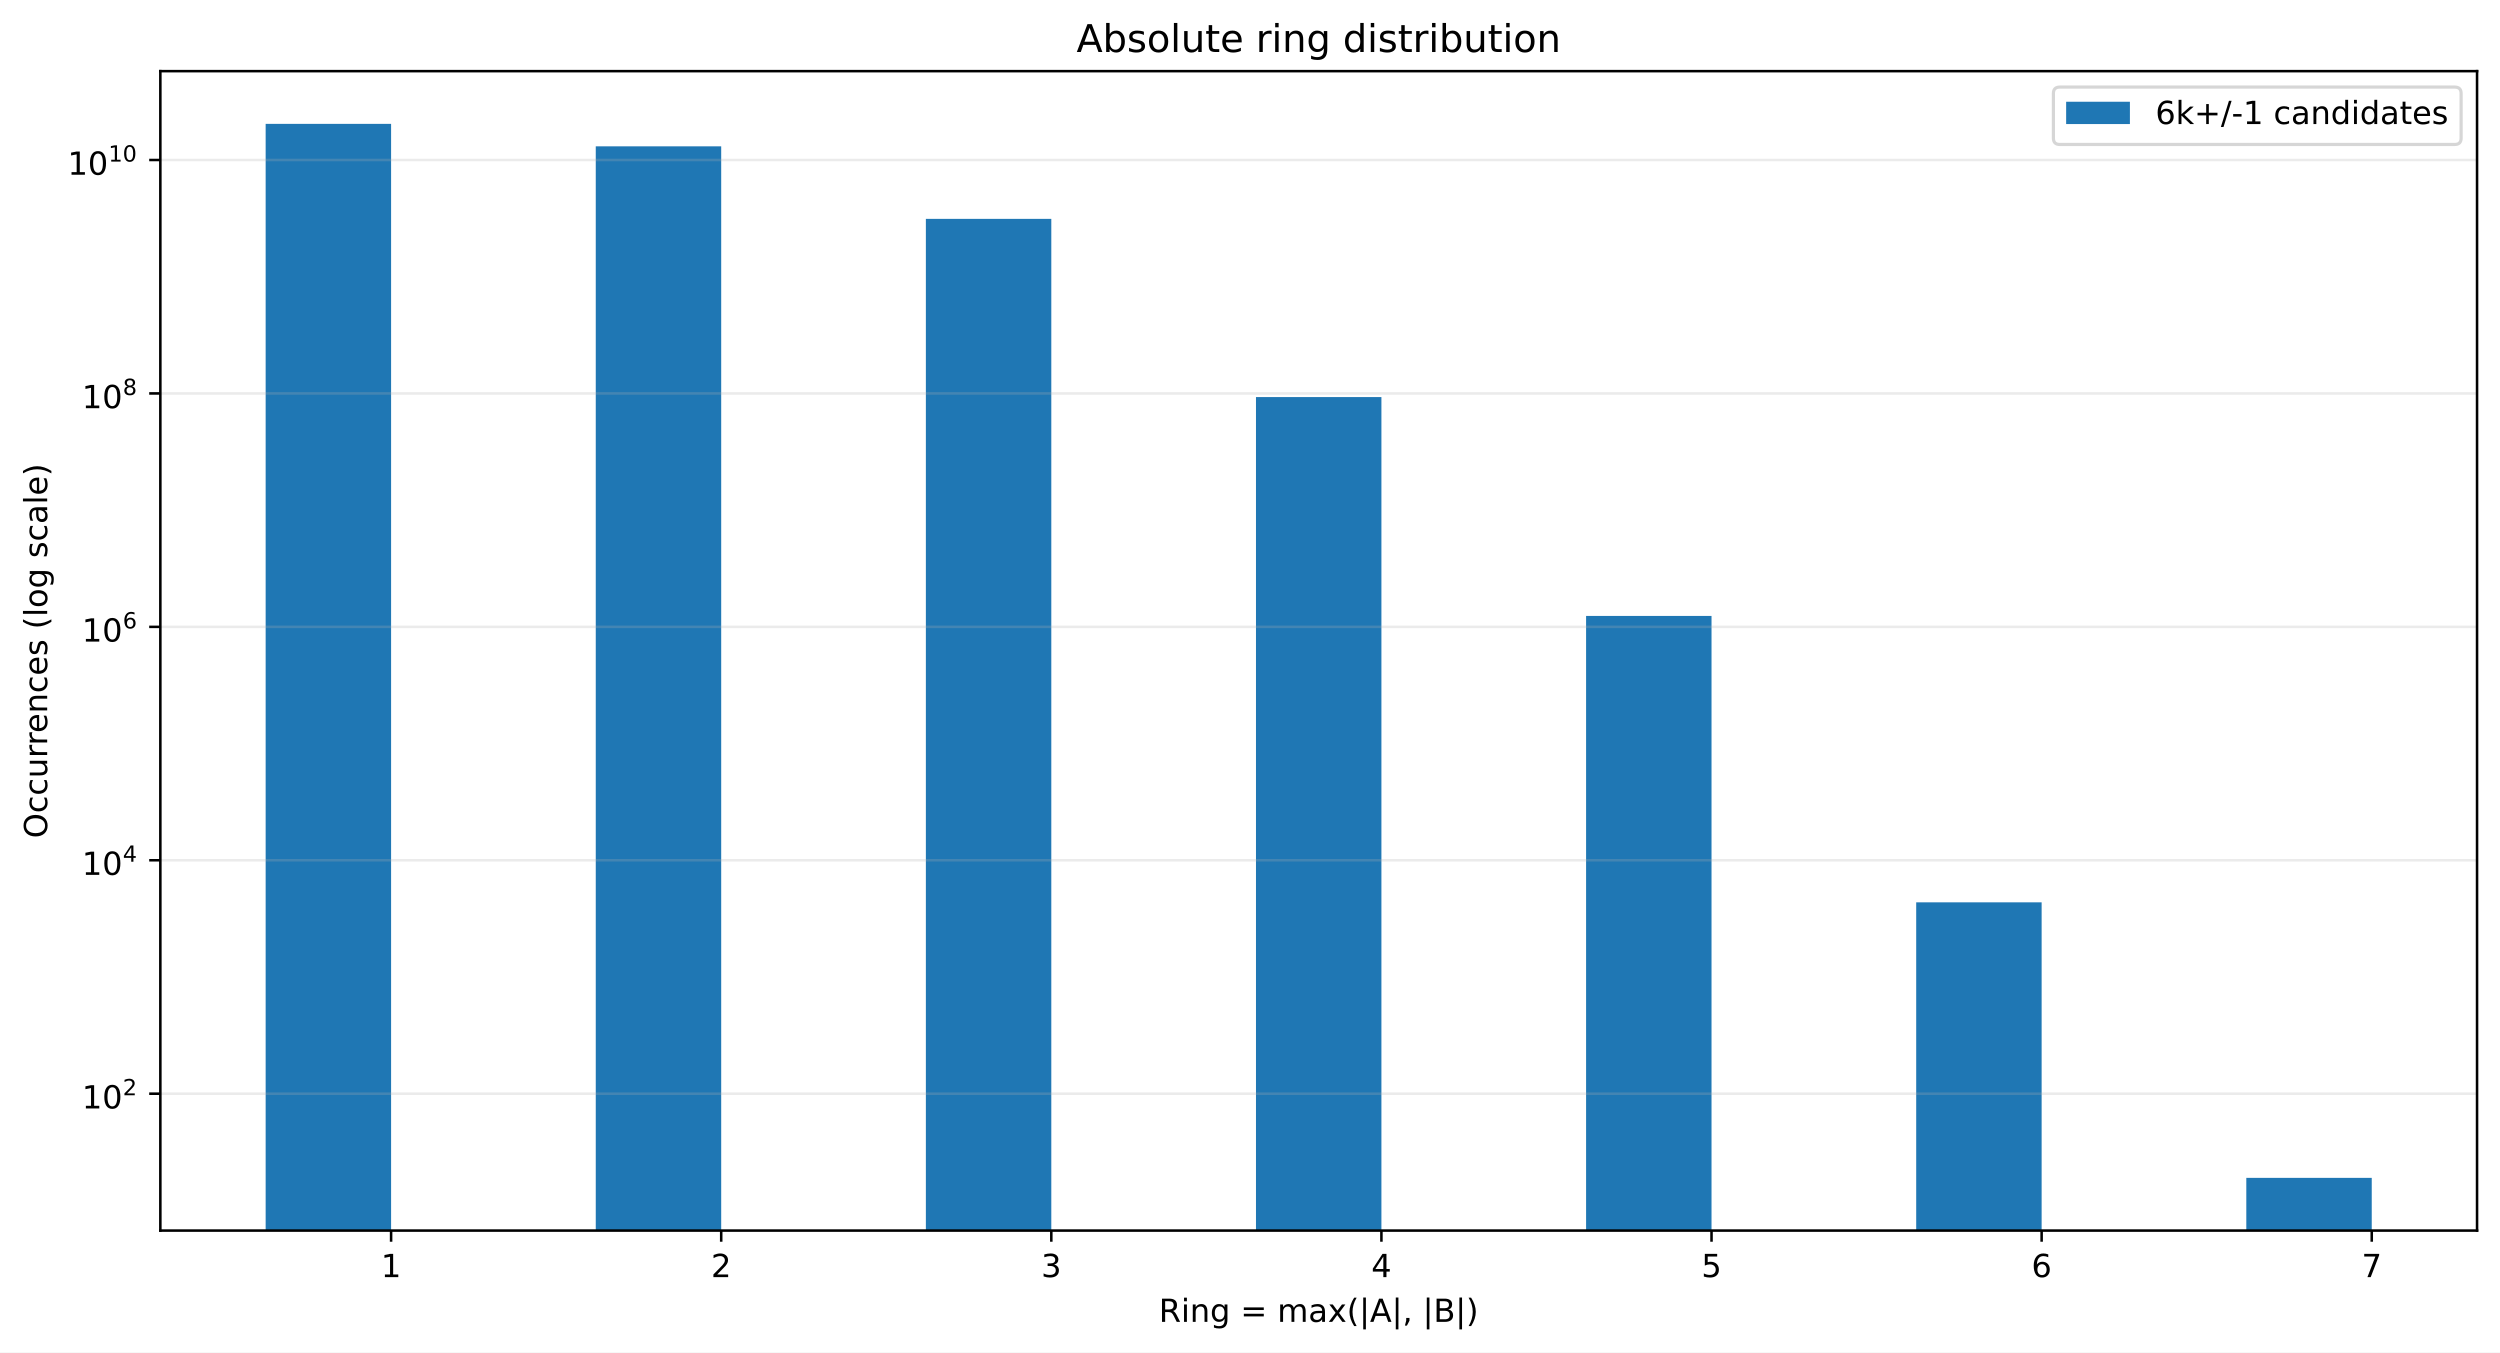
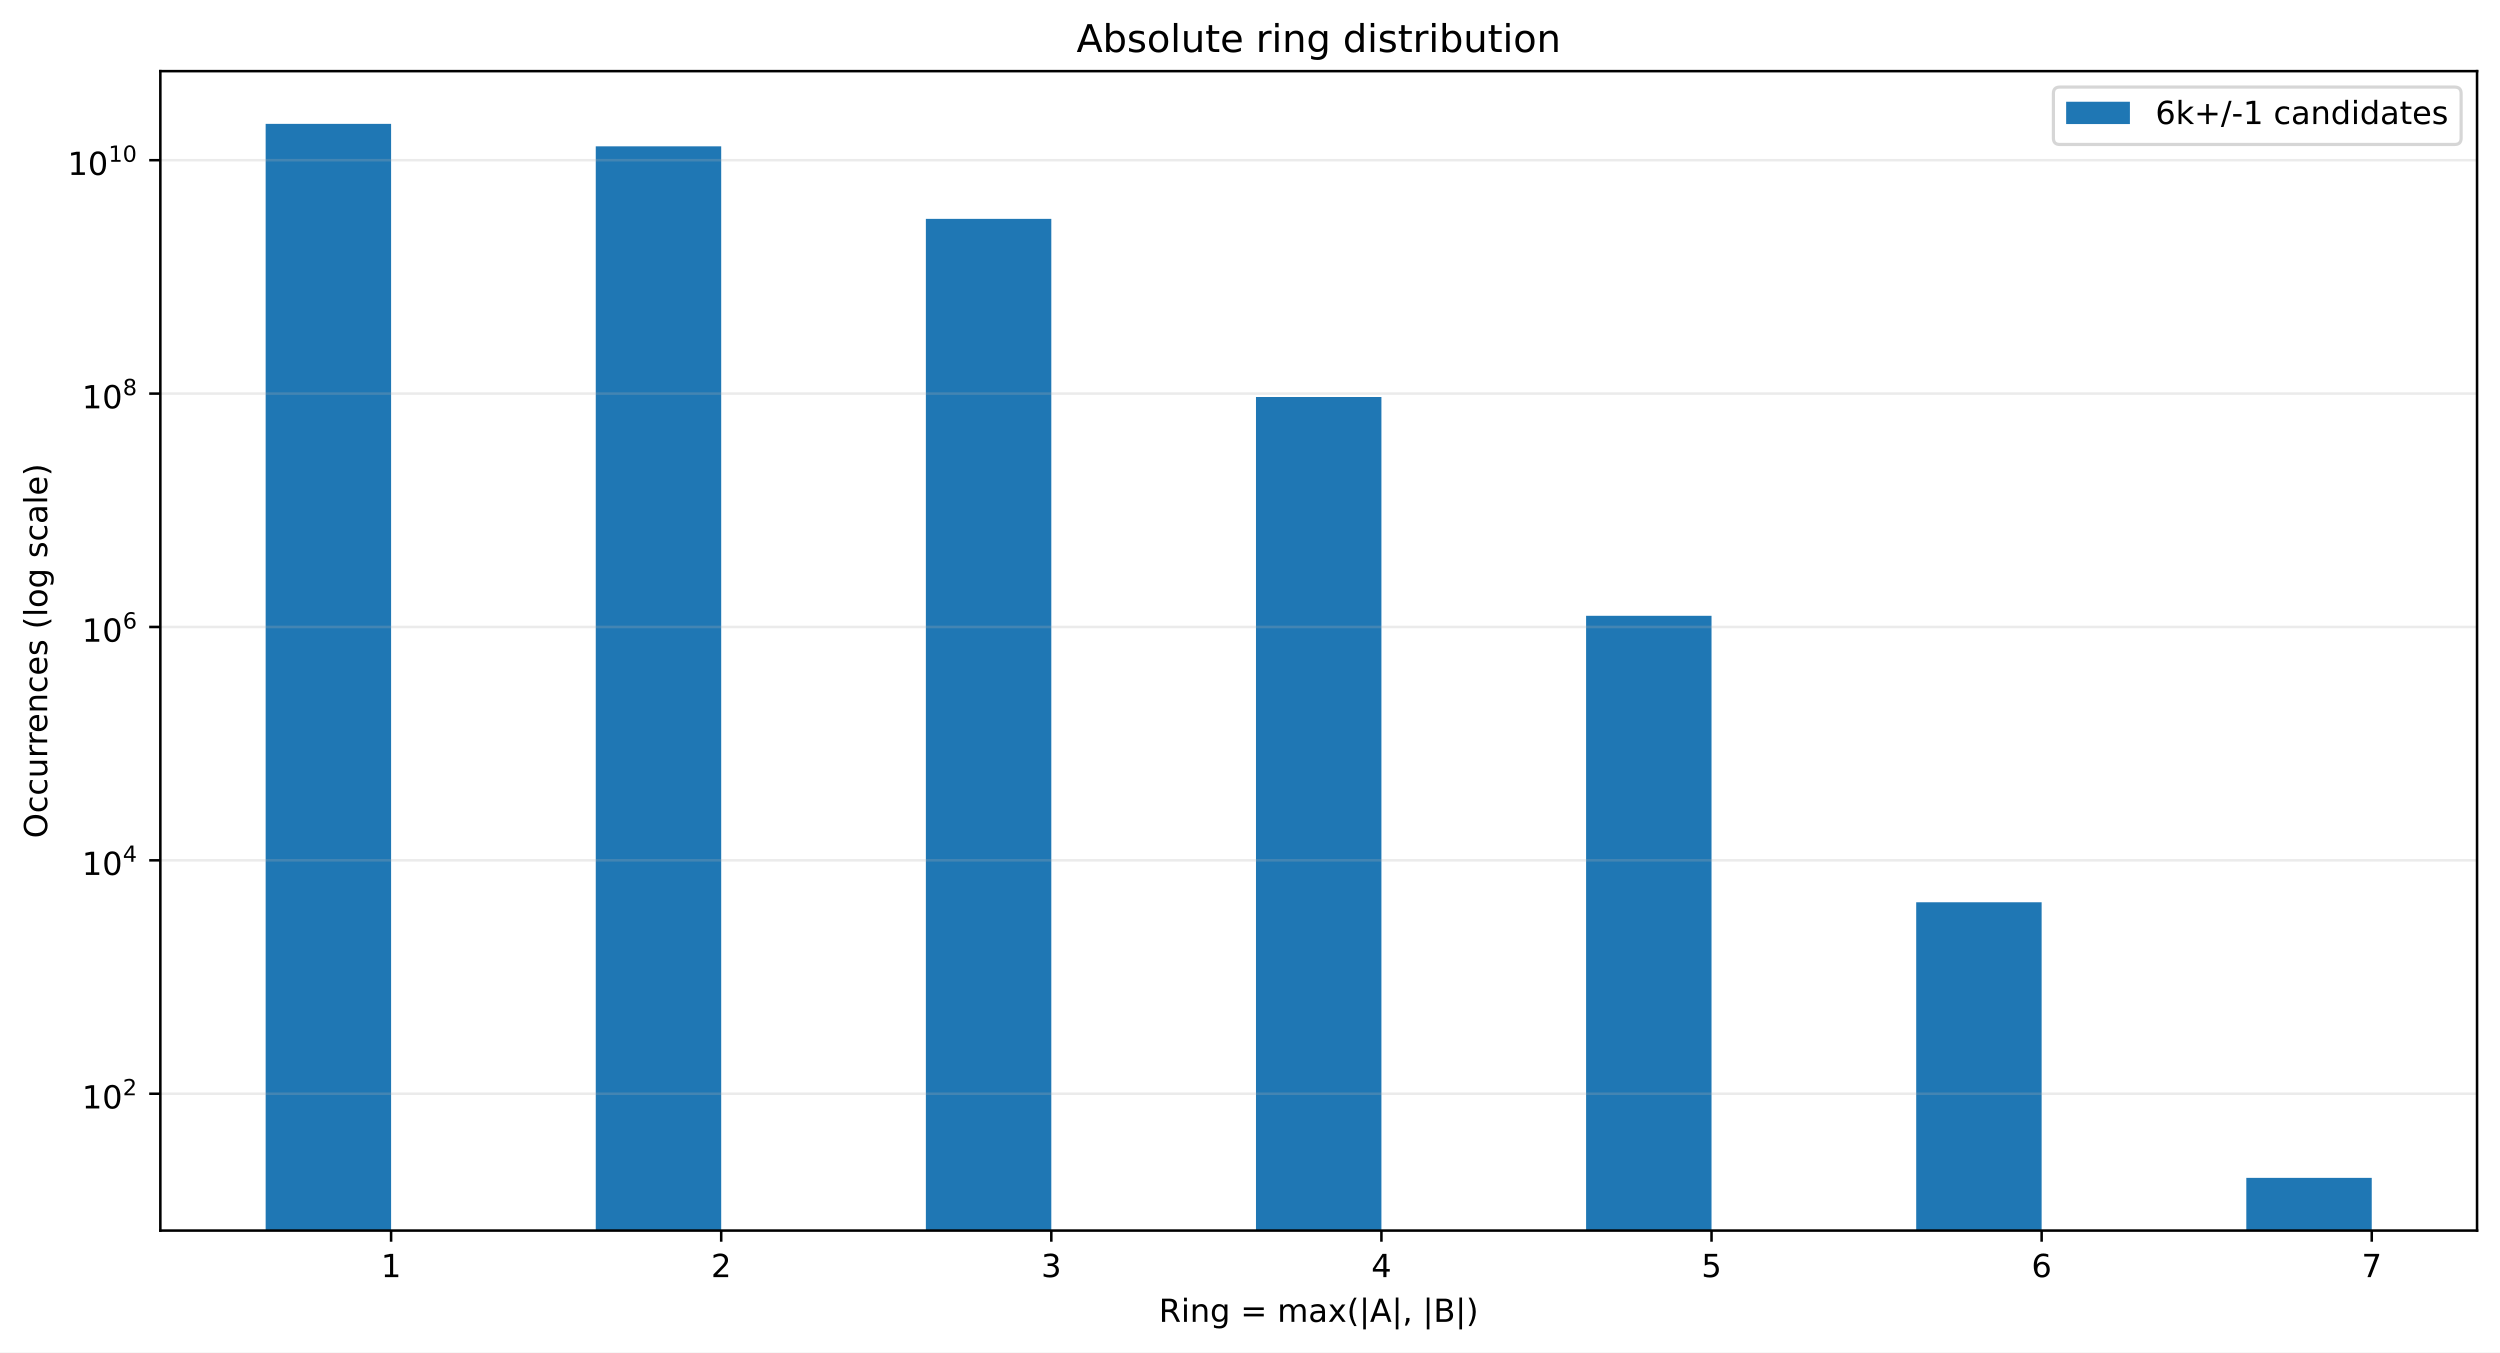
<svg xmlns="http://www.w3.org/2000/svg" xmlns:xlink="http://www.w3.org/1999/xlink" width="784.258pt" height="424.28pt" viewBox="0 0 784.258 424.28" version="1.1">
  <defs>
    <style type="text/css">*{stroke-linejoin: round; stroke-linecap: butt}</style>
  </defs>
  <g id="figure_1">
    <g id="patch_1">
      <path d="M 0 424.28  L 784.258 424.28  L 784.258 0  L 0 0  z " style="fill: #ffffff" />
    </g>
    <g id="axes_1">
      <g id="patch_2">
        <path d="M 50.301 386.036  L 777.058 386.036  L 777.058 22.318  L 50.301 22.318  z " style="fill: #ffffff" />
      </g>
      <g id="patch_3">
-         <path d="M 83.335 37029.101  L 122.687 37029.101  L 122.687 38.851  L 83.335 38.851  z " clip-path="url(#p9be4a4fdc4)" style="fill: #1f77b4" />
+         <path d="M 83.335 37021.482  L 122.687 37021.482  L 122.687 38.851  L 83.335 38.851  z " clip-path="url(#p740da7fad4)" style="fill: #1f77b4" />
      </g>
      <g id="patch_4">
-         <path d="M 186.891 37029.101  L 226.243 37029.101  L 226.243 45.898  L 186.891 45.898  z " clip-path="url(#p9be4a4fdc4)" style="fill: #1f77b4" />
+         <path d="M 186.891 37021.482  L 226.243 37021.482  L 226.243 45.897  L 186.891 45.897  z " clip-path="url(#p740da7fad4)" style="fill: #1f77b4" />
      </g>
      <g id="patch_5">
-         <path d="M 290.448 37029.101  L 329.799 37029.101  L 329.799 68.66  L 290.448 68.66  z " clip-path="url(#p9be4a4fdc4)" style="fill: #1f77b4" />
+         <path d="M 290.448 37021.482  L 329.799 37021.482  L 329.799 68.654  L 290.448 68.654  z " clip-path="url(#p740da7fad4)" style="fill: #1f77b4" />
      </g>
      <g id="patch_6">
-         <path d="M 394.004 37029.101  L 433.355 37029.101  L 433.355 124.551  L 394.004 124.551  z " clip-path="url(#p9be4a4fdc4)" style="fill: #1f77b4" />
+         <path d="M 394.004 37021.482  L 433.355 37021.482  L 433.355 124.533  L 394.004 124.533  z " clip-path="url(#p740da7fad4)" style="fill: #1f77b4" />
      </g>
      <g id="patch_7">
-         <path d="M 497.56 37029.101  L 536.912 37029.101  L 536.912 193.217  L 497.56 193.217  z " clip-path="url(#p9be4a4fdc4)" style="fill: #1f77b4" />
+         <path d="M 497.56 37021.482  L 536.912 37021.482  L 536.912 193.185  L 497.56 193.185  z " clip-path="url(#p740da7fad4)" style="fill: #1f77b4" />
      </g>
      <g id="patch_8">
-         <path d="M 601.116 37029.101  L 640.468 37029.101  L 640.468 283.07  L 601.116 283.07  z " clip-path="url(#p9be4a4fdc4)" style="fill: #1f77b4" />
+         <path d="M 601.116 37021.482  L 640.468 37021.482  L 640.468 283.052  L 601.116 283.052  z " clip-path="url(#p740da7fad4)" style="fill: #1f77b4" />
      </g>
      <g id="patch_9">
-         <path d="M 704.673 37029.101  L 744.024 37029.101  L 744.024 369.503  L 704.673 369.503  z " clip-path="url(#p9be4a4fdc4)" style="fill: #1f77b4" />
+         <path d="M 704.673 37021.482  L 744.024 37021.482  L 744.024 369.503  L 704.673 369.503  z " clip-path="url(#p740da7fad4)" style="fill: #1f77b4" />
      </g>
      <g id="matplotlib.axis_1">
        <g id="xtick_1">
          <g id="line2d_1">
            <defs>
-               <path id="madefd613f7" d="M 0 0  L 0 3.5  " style="stroke: #000000; stroke-width: 0.8" />
+               <path id="m22fabcd6a8" d="M 0 0  L 0 3.5  " style="stroke: #000000; stroke-width: 0.8" />
            </defs>
            <g>
-               <use xlink:href="#madefd613f7" x="122.687" y="386.036" style="stroke: #000000; stroke-width: 0.8" />
+               <use xlink:href="#m22fabcd6a8" x="122.687" y="386.036" style="stroke: #000000; stroke-width: 0.8" />
            </g>
          </g>
          <g id="text_1">
            <g transform="translate(119.5053 400.6334) scale(0.1 -0.1)">
              <defs>
                <path id="DejaVuSans-14" d="M 794 531  L 1825 531  L 1825 4091  L 703 3866  L 703 4441  L 1819 4666  L 2450 4666  L 2450 531  L 3481 531  L 3481 0  L 794 0  L 794 531  z " transform="scale(0.015625)" />
              </defs>
              <use xlink:href="#DejaVuSans-14" />
            </g>
          </g>
        </g>
        <g id="xtick_2">
          <g id="line2d_2">
            <g>
-               <use xlink:href="#madefd613f7" x="226.243" y="386.036" style="stroke: #000000; stroke-width: 0.8" />
+               <use xlink:href="#m22fabcd6a8" x="226.243" y="386.036" style="stroke: #000000; stroke-width: 0.8" />
            </g>
          </g>
          <g id="text_2">
            <g transform="translate(223.0616 400.6334) scale(0.1 -0.1)">
              <defs>
                <path id="DejaVuSans-15" d="M 1228 531  L 3431 531  L 3431 0  L 469 0  L 469 531  Q 828 903 1448 1529  Q 2069 2156 2228 2338  Q 2531 2678 2651 2914  Q 2772 3150 2772 3378  Q 2772 3750 2511 3984  Q 2250 4219 1831 4219  Q 1534 4219 1204 4116  Q 875 4013 500 3803  L 500 4441  Q 881 4594 1212 4672  Q 1544 4750 1819 4750  Q 2544 4750 2975 4387  Q 3406 4025 3406 3419  Q 3406 3131 3298 2873  Q 3191 2616 2906 2266  Q 2828 2175 2409 1742  Q 1991 1309 1228 531  z " transform="scale(0.015625)" />
              </defs>
              <use xlink:href="#DejaVuSans-15" />
            </g>
          </g>
        </g>
        <g id="xtick_3">
          <g id="line2d_3">
            <g>
-               <use xlink:href="#madefd613f7" x="329.799" y="386.036" style="stroke: #000000; stroke-width: 0.8" />
+               <use xlink:href="#m22fabcd6a8" x="329.799" y="386.036" style="stroke: #000000; stroke-width: 0.8" />
            </g>
          </g>
          <g id="text_3">
            <g transform="translate(326.6178 400.6334) scale(0.1 -0.1)">
              <defs>
                <path id="DejaVuSans-16" d="M 2597 2516  Q 3050 2419 3304 2112  Q 3559 1806 3559 1356  Q 3559 666 3084 287  Q 2609 -91 1734 -91  Q 1441 -91 1130 -33  Q 819 25 488 141  L 488 750  Q 750 597 1062 519  Q 1375 441 1716 441  Q 2309 441 2620 675  Q 2931 909 2931 1356  Q 2931 1769 2642 2001  Q 2353 2234 1838 2234  L 1294 2234  L 1294 2753  L 1863 2753  Q 2328 2753 2575 2939  Q 2822 3125 2822 3475  Q 2822 3834 2567 4026  Q 2313 4219 1838 4219  Q 1578 4219 1281 4162  Q 984 4106 628 3988  L 628 4550  Q 988 4650 1302 4700  Q 1616 4750 1894 4750  Q 2613 4750 3031 4423  Q 3450 4097 3450 3541  Q 3450 3153 3228 2886  Q 3006 2619 2597 2516  z " transform="scale(0.015625)" />
              </defs>
              <use xlink:href="#DejaVuSans-16" />
            </g>
          </g>
        </g>
        <g id="xtick_4">
          <g id="line2d_4">
            <g>
-               <use xlink:href="#madefd613f7" x="433.355" y="386.036" style="stroke: #000000; stroke-width: 0.8" />
+               <use xlink:href="#m22fabcd6a8" x="433.355" y="386.036" style="stroke: #000000; stroke-width: 0.8" />
            </g>
          </g>
          <g id="text_4">
            <g transform="translate(430.174 400.6334) scale(0.1 -0.1)">
              <defs>
                <path id="DejaVuSans-17" d="M 2419 4116  L 825 1625  L 2419 1625  L 2419 4116  z M 2253 4666  L 3047 4666  L 3047 1625  L 3713 1625  L 3713 1100  L 3047 1100  L 3047 0  L 2419 0  L 2419 1100  L 313 1100  L 313 1709  L 2253 4666  z " transform="scale(0.015625)" />
              </defs>
              <use xlink:href="#DejaVuSans-17" />
            </g>
          </g>
        </g>
        <g id="xtick_5">
          <g id="line2d_5">
            <g>
-               <use xlink:href="#madefd613f7" x="536.912" y="386.036" style="stroke: #000000; stroke-width: 0.8" />
+               <use xlink:href="#m22fabcd6a8" x="536.912" y="386.036" style="stroke: #000000; stroke-width: 0.8" />
            </g>
          </g>
          <g id="text_5">
            <g transform="translate(533.7303 400.6334) scale(0.1 -0.1)">
              <defs>
                <path id="DejaVuSans-18" d="M 691 4666  L 3169 4666  L 3169 4134  L 1269 4134  L 1269 2991  Q 1406 3038 1543 3061  Q 1681 3084 1819 3084  Q 2600 3084 3056 2656  Q 3513 2228 3513 1497  Q 3513 744 3044 326  Q 2575 -91 1722 -91  Q 1428 -91 1123 -41  Q 819 9 494 109  L 494 744  Q 775 591 1075 516  Q 1375 441 1709 441  Q 2250 441 2565 725  Q 2881 1009 2881 1497  Q 2881 1984 2565 2268  Q 2250 2553 1709 2553  Q 1456 2553 1204 2497  Q 953 2441 691 2322  L 691 4666  z " transform="scale(0.015625)" />
              </defs>
              <use xlink:href="#DejaVuSans-18" />
            </g>
          </g>
        </g>
        <g id="xtick_6">
          <g id="line2d_6">
            <g>
-               <use xlink:href="#madefd613f7" x="640.468" y="386.036" style="stroke: #000000; stroke-width: 0.8" />
+               <use xlink:href="#m22fabcd6a8" x="640.468" y="386.036" style="stroke: #000000; stroke-width: 0.8" />
            </g>
          </g>
          <g id="text_6">
            <g transform="translate(637.2865 400.6334) scale(0.1 -0.1)">
              <defs>
                <path id="DejaVuSans-19" d="M 2113 2584  Q 1688 2584 1439 2293  Q 1191 2003 1191 1497  Q 1191 994 1439 701  Q 1688 409 2113 409  Q 2538 409 2786 701  Q 3034 994 3034 1497  Q 3034 2003 2786 2293  Q 2538 2584 2113 2584  z M 3366 4563  L 3366 3988  Q 3128 4100 2886 4159  Q 2644 4219 2406 4219  Q 1781 4219 1451 3797  Q 1122 3375 1075 2522  Q 1259 2794 1537 2939  Q 1816 3084 2150 3084  Q 2853 3084 3261 2657  Q 3669 2231 3669 1497  Q 3669 778 3244 343  Q 2819 -91 2113 -91  Q 1303 -91 875 529  Q 447 1150 447 2328  Q 447 3434 972 4092  Q 1497 4750 2381 4750  Q 2619 4750 2861 4703  Q 3103 4656 3366 4563  z " transform="scale(0.015625)" />
              </defs>
              <use xlink:href="#DejaVuSans-19" />
            </g>
          </g>
        </g>
        <g id="xtick_7">
          <g id="line2d_7">
            <g>
-               <use xlink:href="#madefd613f7" x="744.024" y="386.036" style="stroke: #000000; stroke-width: 0.8" />
+               <use xlink:href="#m22fabcd6a8" x="744.024" y="386.036" style="stroke: #000000; stroke-width: 0.8" />
            </g>
          </g>
          <g id="text_7">
            <g transform="translate(740.8427 400.6334) scale(0.1 -0.1)">
              <defs>
                <path id="DejaVuSans-1a" d="M 525 4666  L 3525 4666  L 3525 4397  L 1831 0  L 1172 0  L 2766 4134  L 525 4134  L 525 4666  z " transform="scale(0.015625)" />
              </defs>
              <use xlink:href="#DejaVuSans-1a" />
            </g>
          </g>
        </g>
        <g id="text_8">
          <g transform="translate(363.5437 414.678) scale(0.1 -0.1)">
            <defs>
              <path id="DejaVuSans-35" d="M 2841 2188  Q 3044 2119 3236 1894  Q 3428 1669 3622 1275  L 4263 0  L 3584 0  L 2988 1197  Q 2756 1666 2539 1819  Q 2322 1972 1947 1972  L 1259 1972  L 1259 0  L 628 0  L 628 4666  L 2053 4666  Q 2853 4666 3247 4331  Q 3641 3997 3641 3322  Q 3641 2881 3436 2590  Q 3231 2300 2841 2188  z M 1259 4147  L 1259 2491  L 2053 2491  Q 2509 2491 2742 2702  Q 2975 2913 2975 3322  Q 2975 3731 2742 3939  Q 2509 4147 2053 4147  L 1259 4147  z " transform="scale(0.015625)" />
              <path id="DejaVuSans-4c" d="M 603 3500  L 1178 3500  L 1178 0  L 603 0  L 603 3500  z M 603 4863  L 1178 4863  L 1178 4134  L 603 4134  L 603 4863  z " transform="scale(0.015625)" />
              <path id="DejaVuSans-51" d="M 3513 2113  L 3513 0  L 2938 0  L 2938 2094  Q 2938 2591 2744 2837  Q 2550 3084 2163 3084  Q 1697 3084 1428 2787  Q 1159 2491 1159 1978  L 1159 0  L 581 0  L 581 3500  L 1159 3500  L 1159 2956  Q 1366 3272 1645 3428  Q 1925 3584 2291 3584  Q 2894 3584 3203 3211  Q 3513 2838 3513 2113  z " transform="scale(0.015625)" />
              <path id="DejaVuSans-4a" d="M 2906 1791  Q 2906 2416 2648 2759  Q 2391 3103 1925 3103  Q 1463 3103 1205 2759  Q 947 2416 947 1791  Q 947 1169 1205 825  Q 1463 481 1925 481  Q 2391 481 2648 825  Q 2906 1169 2906 1791  z M 3481 434  Q 3481 -459 3084 -895  Q 2688 -1331 1869 -1331  Q 1566 -1331 1297 -1286  Q 1028 -1241 775 -1147  L 775 -588  Q 1028 -725 1275 -790  Q 1522 -856 1778 -856  Q 2344 -856 2625 -561  Q 2906 -266 2906 331  L 2906 616  Q 2728 306 2450 153  Q 2172 0 1784 0  Q 1141 0 747 490  Q 353 981 353 1791  Q 353 2603 747 3093  Q 1141 3584 1784 3584  Q 2172 3584 2450 3431  Q 2728 3278 2906 2969  L 2906 3500  L 3481 3500  L 3481 434  z " transform="scale(0.015625)" />
              <path id="DejaVuSans-3" transform="scale(0.015625)" />
              <path id="DejaVuSans-20" d="M 678 2906  L 4684 2906  L 4684 2381  L 678 2381  L 678 2906  z M 678 1631  L 4684 1631  L 4684 1100  L 678 1100  L 678 1631  z " transform="scale(0.015625)" />
              <path id="DejaVuSans-50" d="M 3328 2828  Q 3544 3216 3844 3400  Q 4144 3584 4550 3584  Q 5097 3584 5394 3201  Q 5691 2819 5691 2113  L 5691 0  L 5113 0  L 5113 2094  Q 5113 2597 4934 2840  Q 4756 3084 4391 3084  Q 3944 3084 3684 2787  Q 3425 2491 3425 1978  L 3425 0  L 2847 0  L 2847 2094  Q 2847 2600 2669 2842  Q 2491 3084 2119 3084  Q 1678 3084 1418 2786  Q 1159 2488 1159 1978  L 1159 0  L 581 0  L 581 3500  L 1159 3500  L 1159 2956  Q 1356 3278 1631 3431  Q 1906 3584 2284 3584  Q 2666 3584 2933 3390  Q 3200 3197 3328 2828  z " transform="scale(0.015625)" />
              <path id="DejaVuSans-44" d="M 2194 1759  Q 1497 1759 1228 1600  Q 959 1441 959 1056  Q 959 750 1161 570  Q 1363 391 1709 391  Q 2188 391 2477 730  Q 2766 1069 2766 1631  L 2766 1759  L 2194 1759  z M 3341 1997  L 3341 0  L 2766 0  L 2766 531  Q 2569 213 2275 61  Q 1981 -91 1556 -91  Q 1019 -91 701 211  Q 384 513 384 1019  Q 384 1609 779 1909  Q 1175 2209 1959 2209  L 2766 2209  L 2766 2266  Q 2766 2663 2505 2880  Q 2244 3097 1772 3097  Q 1472 3097 1187 3025  Q 903 2953 641 2809  L 641 3341  Q 956 3463 1253 3523  Q 1550 3584 1831 3584  Q 2591 3584 2966 3190  Q 3341 2797 3341 1997  z " transform="scale(0.015625)" />
              <path id="DejaVuSans-5b" d="M 3513 3500  L 2247 1797  L 3578 0  L 2900 0  L 1881 1375  L 863 0  L 184 0  L 1544 1831  L 300 3500  L 978 3500  L 1906 2253  L 2834 3500  L 3513 3500  z " transform="scale(0.015625)" />
              <path id="DejaVuSans-b" d="M 1984 4856  Q 1566 4138 1362 3434  Q 1159 2731 1159 2009  Q 1159 1288 1364 580  Q 1569 -128 1984 -844  L 1484 -844  Q 1016 -109 783 600  Q 550 1309 550 2009  Q 550 2706 781 3412  Q 1013 4119 1484 4856  L 1984 4856  z " transform="scale(0.015625)" />
              <path id="DejaVuSans-5f" d="M 1344 4891  L 1344 -1509  L 813 -1509  L 813 4891  L 1344 4891  z " transform="scale(0.015625)" />
              <path id="DejaVuSans-24" d="M 2188 4044  L 1331 1722  L 3047 1722  L 2188 4044  z M 1831 4666  L 2547 4666  L 4325 0  L 3669 0  L 3244 1197  L 1141 1197  L 716 0  L 50 0  L 1831 4666  z " transform="scale(0.015625)" />
              <path id="DejaVuSans-f" d="M 750 794  L 1409 794  L 1409 256  L 897 -744  L 494 -744  L 750 256  L 750 794  z " transform="scale(0.015625)" />
              <path id="DejaVuSans-25" d="M 1259 2228  L 1259 519  L 2272 519  Q 2781 519 3026 730  Q 3272 941 3272 1375  Q 3272 1813 3026 2020  Q 2781 2228 2272 2228  L 1259 2228  z M 1259 4147  L 1259 2741  L 2194 2741  Q 2656 2741 2882 2914  Q 3109 3088 3109 3444  Q 3109 3797 2882 3972  Q 2656 4147 2194 4147  L 1259 4147  z M 628 4666  L 2241 4666  Q 2963 4666 3353 4366  Q 3744 4066 3744 3513  Q 3744 3084 3544 2831  Q 3344 2578 2956 2516  Q 3422 2416 3680 2098  Q 3938 1781 3938 1306  Q 3938 681 3513 340  Q 3088 0 2303 0  L 628 0  L 628 4666  z " transform="scale(0.015625)" />
              <path id="DejaVuSans-c" d="M 513 4856  L 1013 4856  Q 1481 4119 1714 3412  Q 1947 2706 1947 2009  Q 1947 1309 1714 600  Q 1481 -109 1013 -844  L 513 -844  Q 928 -128 1133 580  Q 1338 1288 1338 2009  Q 1338 2731 1133 3434  Q 928 4138 513 4856  z " transform="scale(0.015625)" />
            </defs>
            <use xlink:href="#DejaVuSans-35" />
            <use xlink:href="#DejaVuSans-4c" transform="translate(69.48438 0)" />
            <use xlink:href="#DejaVuSans-51" transform="translate(97.26562 0)" />
            <use xlink:href="#DejaVuSans-4a" transform="translate(160.6406 0)" />
            <use xlink:href="#DejaVuSans-3" transform="translate(224.125 0)" />
            <use xlink:href="#DejaVuSans-20" transform="translate(255.9062 0)" />
            <use xlink:href="#DejaVuSans-3" transform="translate(339.7031 0)" />
            <use xlink:href="#DejaVuSans-50" transform="translate(371.4844 0)" />
            <use xlink:href="#DejaVuSans-44" transform="translate(468.8906 0)" />
            <use xlink:href="#DejaVuSans-5b" transform="translate(530.1719 0)" />
            <use xlink:href="#DejaVuSans-b" transform="translate(589.3594 0)" />
            <use xlink:href="#DejaVuSans-5f" transform="translate(628.375 0)" />
            <use xlink:href="#DejaVuSans-24" transform="translate(662.0625 0)" />
            <use xlink:href="#DejaVuSans-5f" transform="translate(730.4688 0)" />
            <use xlink:href="#DejaVuSans-f" transform="translate(764.1562 0)" />
            <use xlink:href="#DejaVuSans-3" transform="translate(795.9375 0)" />
            <use xlink:href="#DejaVuSans-5f" transform="translate(827.7188 0)" />
            <use xlink:href="#DejaVuSans-25" transform="translate(861.4062 0)" />
            <use xlink:href="#DejaVuSans-5f" transform="translate(930.0156 0)" />
            <use xlink:href="#DejaVuSans-c" transform="translate(963.7031 0)" />
          </g>
        </g>
      </g>
      <g id="matplotlib.axis_2">
        <g id="ytick_1">
          <g id="line2d_8">
-             <path d="M 50.301 343.096  L 777.058 343.096  " clip-path="url(#p9be4a4fdc4)" style="fill: none; stroke: #b0b0b0; stroke-opacity: 0.25; stroke-width: 0.8; stroke-linecap: square" />
+             <path d="M 50.301 343.102  L 777.058 343.102  " clip-path="url(#p740da7fad4)" style="fill: none; stroke: #b0b0b0; stroke-opacity: 0.25; stroke-width: 0.8; stroke-linecap: square" />
          </g>
          <g id="line2d_9">
            <defs>
-               <path id="med5c472aa9" d="M 0 0  L -3.5 0  " style="stroke: #000000; stroke-width: 0.8" />
+               <path id="m288a90eb83" d="M 0 0  L -3.5 0  " style="stroke: #000000; stroke-width: 0.8" />
            </defs>
            <g>
-               <use xlink:href="#med5c472aa9" x="50.301" y="343.096" style="stroke: #000000; stroke-width: 0.8" />
+               <use xlink:href="#m288a90eb83" x="50.301" y="343.102" style="stroke: #000000; stroke-width: 0.8" />
            </g>
          </g>
          <g id="text_9">
-             <g transform="translate(25.70078 347.7963) scale(0.1 -0.1)">
+             <g transform="translate(25.70078 347.8018) scale(0.1 -0.1)">
              <defs>
                <path id="DejaVuSans-13" d="M 2034 4250  Q 1547 4250 1301 3770  Q 1056 3291 1056 2328  Q 1056 1369 1301 889  Q 1547 409 2034 409  Q 2525 409 2770 889  Q 3016 1369 3016 2328  Q 3016 3291 2770 3770  Q 2525 4250 2034 4250  z M 2034 4750  Q 2819 4750 3233 4129  Q 3647 3509 3647 2328  Q 3647 1150 3233 529  Q 2819 -91 2034 -91  Q 1250 -91 836 529  Q 422 1150 422 2328  Q 422 3509 836 4129  Q 1250 4750 2034 4750  z " transform="scale(0.015625)" />
              </defs>
              <use xlink:href="#DejaVuSans-14" transform="translate(0 0.746875)" />
              <use xlink:href="#DejaVuSans-13" transform="translate(63.62305 0.746875)" />
              <use xlink:href="#DejaVuSans-15" transform="translate(128.2031 42.04688) scale(0.7)" />
            </g>
          </g>
        </g>
        <g id="ytick_2">
          <g id="line2d_10">
-             <path d="M 50.301 269.871  L 777.058 269.871  " clip-path="url(#p9be4a4fdc4)" style="fill: none; stroke: #b0b0b0; stroke-opacity: 0.25; stroke-width: 0.8; stroke-linecap: square" />
+             <path d="M 50.301 269.891  L 777.058 269.891  " clip-path="url(#p740da7fad4)" style="fill: none; stroke: #b0b0b0; stroke-opacity: 0.25; stroke-width: 0.8; stroke-linecap: square" />
          </g>
          <g id="line2d_11">
            <g>
-               <use xlink:href="#med5c472aa9" x="50.301" y="269.871" style="stroke: #000000; stroke-width: 0.8" />
+               <use xlink:href="#m288a90eb83" x="50.301" y="269.891" style="stroke: #000000; stroke-width: 0.8" />
            </g>
          </g>
          <g id="text_10">
-             <g transform="translate(25.70078 274.5208) scale(0.1 -0.1)">
+             <g transform="translate(25.70078 274.5415) scale(0.1 -0.1)">
              <use xlink:href="#DejaVuSans-14" transform="translate(0 0.665625)" />
              <use xlink:href="#DejaVuSans-13" transform="translate(63.62305 0.665625)" />
              <use xlink:href="#DejaVuSans-17" transform="translate(128.2031 41.96563) scale(0.7)" />
            </g>
          </g>
        </g>
        <g id="ytick_3">
          <g id="line2d_12">
-             <path d="M 50.301 196.645  L 777.058 196.645  " clip-path="url(#p9be4a4fdc4)" style="fill: none; stroke: #b0b0b0; stroke-opacity: 0.25; stroke-width: 0.8; stroke-linecap: square" />
+             <path d="M 50.301 196.681  L 777.058 196.681  " clip-path="url(#p740da7fad4)" style="fill: none; stroke: #b0b0b0; stroke-opacity: 0.25; stroke-width: 0.8; stroke-linecap: square" />
          </g>
          <g id="line2d_13">
            <g>
-               <use xlink:href="#med5c472aa9" x="50.301" y="196.645" style="stroke: #000000; stroke-width: 0.8" />
+               <use xlink:href="#m288a90eb83" x="50.301" y="196.681" style="stroke: #000000; stroke-width: 0.8" />
            </g>
          </g>
          <g id="text_11">
-             <g transform="translate(25.70078 201.3452) scale(0.1 -0.1)">
+             <g transform="translate(25.70078 201.3811) scale(0.1 -0.1)">
              <use xlink:href="#DejaVuSans-14" transform="translate(0 0.746875)" />
              <use xlink:href="#DejaVuSans-13" transform="translate(63.62305 0.746875)" />
              <use xlink:href="#DejaVuSans-19" transform="translate(128.2031 42.04688) scale(0.7)" />
            </g>
          </g>
        </g>
        <g id="ytick_4">
          <g id="line2d_14">
-             <path d="M 50.301 123.42  L 777.058 123.42  " clip-path="url(#p9be4a4fdc4)" style="fill: none; stroke: #b0b0b0; stroke-opacity: 0.25; stroke-width: 0.8; stroke-linecap: square" />
+             <path d="M 50.301 123.471  L 777.058 123.471  " clip-path="url(#p740da7fad4)" style="fill: none; stroke: #b0b0b0; stroke-opacity: 0.25; stroke-width: 0.8; stroke-linecap: square" />
          </g>
          <g id="line2d_15">
            <g>
-               <use xlink:href="#med5c472aa9" x="50.301" y="123.42" style="stroke: #000000; stroke-width: 0.8" />
+               <use xlink:href="#m288a90eb83" x="50.301" y="123.471" style="stroke: #000000; stroke-width: 0.8" />
            </g>
          </g>
          <g id="text_12">
-             <g transform="translate(25.70078 128.1197) scale(0.1 -0.1)">
+             <g transform="translate(25.70078 128.1708) scale(0.1 -0.1)">
              <defs>
                <path id="DejaVuSans-1b" d="M 2034 2216  Q 1584 2216 1326 1975  Q 1069 1734 1069 1313  Q 1069 891 1326 650  Q 1584 409 2034 409  Q 2484 409 2743 651  Q 3003 894 3003 1313  Q 3003 1734 2745 1975  Q 2488 2216 2034 2216  z M 1403 2484  Q 997 2584 770 2862  Q 544 3141 544 3541  Q 544 4100 942 4425  Q 1341 4750 2034 4750  Q 2731 4750 3128 4425  Q 3525 4100 3525 3541  Q 3525 3141 3298 2862  Q 3072 2584 2669 2484  Q 3125 2378 3379 2068  Q 3634 1759 3634 1313  Q 3634 634 3220 271  Q 2806 -91 2034 -91  Q 1263 -91 848 271  Q 434 634 434 1313  Q 434 1759 690 2068  Q 947 2378 1403 2484  z M 1172 3481  Q 1172 3119 1398 2916  Q 1625 2713 2034 2713  Q 2441 2713 2670 2916  Q 2900 3119 2900 3481  Q 2900 3844 2670 4047  Q 2441 4250 2034 4250  Q 1625 4250 1398 4047  Q 1172 3844 1172 3481  z " transform="scale(0.015625)" />
              </defs>
              <use xlink:href="#DejaVuSans-14" transform="translate(0 0.746875)" />
              <use xlink:href="#DejaVuSans-13" transform="translate(63.62305 0.746875)" />
              <use xlink:href="#DejaVuSans-1b" transform="translate(128.2031 42.04688) scale(0.7)" />
            </g>
          </g>
        </g>
        <g id="ytick_5">
          <g id="line2d_16">
-             <path d="M 50.301 50.194  L 777.058 50.194  " clip-path="url(#p9be4a4fdc4)" style="fill: none; stroke: #b0b0b0; stroke-opacity: 0.25; stroke-width: 0.8; stroke-linecap: square" />
+             <path d="M 50.301 50.26  L 777.058 50.26  " clip-path="url(#p740da7fad4)" style="fill: none; stroke: #b0b0b0; stroke-opacity: 0.25; stroke-width: 0.8; stroke-linecap: square" />
          </g>
          <g id="line2d_17">
            <g>
-               <use xlink:href="#med5c472aa9" x="50.301" y="50.194" style="stroke: #000000; stroke-width: 0.8" />
+               <use xlink:href="#m288a90eb83" x="50.301" y="50.26" style="stroke: #000000; stroke-width: 0.8" />
            </g>
          </g>
          <g id="text_13">
-             <g transform="translate(21.20078 54.89409) scale(0.1 -0.1)">
+             <g transform="translate(21.20078 54.96045) scale(0.1 -0.1)">
              <use xlink:href="#DejaVuSans-14" transform="translate(0 0.746875)" />
              <use xlink:href="#DejaVuSans-13" transform="translate(63.62305 0.746875)" />
              <use xlink:href="#DejaVuSans-14" transform="translate(128.2031 42.04688) scale(0.7)" />
              <use xlink:href="#DejaVuSans-13" transform="translate(172.7393 42.04688) scale(0.7)" />
            </g>
          </g>
        </g>
        <g id="text_14">
          <g transform="translate(14.79844 262.9551) rotate(-90) scale(0.1 -0.1)">
            <defs>
              <path id="DejaVuSans-32" d="M 2522 4238  Q 1834 4238 1429 3725  Q 1025 3213 1025 2328  Q 1025 1447 1429 934  Q 1834 422 2522 422  Q 3209 422 3611 934  Q 4013 1447 4013 2328  Q 4013 3213 3611 3725  Q 3209 4238 2522 4238  z M 2522 4750  Q 3503 4750 4090 4092  Q 4678 3434 4678 2328  Q 4678 1225 4090 567  Q 3503 -91 2522 -91  Q 1538 -91 948 565  Q 359 1222 359 2328  Q 359 3434 948 4092  Q 1538 4750 2522 4750  z " transform="scale(0.015625)" />
              <path id="DejaVuSans-46" d="M 3122 3366  L 3122 2828  Q 2878 2963 2633 3030  Q 2388 3097 2138 3097  Q 1578 3097 1268 2742  Q 959 2388 959 1747  Q 959 1106 1268 751  Q 1578 397 2138 397  Q 2388 397 2633 464  Q 2878 531 3122 666  L 3122 134  Q 2881 22 2623 -34  Q 2366 -91 2075 -91  Q 1284 -91 818 406  Q 353 903 353 1747  Q 353 2603 823 3093  Q 1294 3584 2113 3584  Q 2378 3584 2631 3529  Q 2884 3475 3122 3366  z " transform="scale(0.015625)" />
              <path id="DejaVuSans-58" d="M 544 1381  L 544 3500  L 1119 3500  L 1119 1403  Q 1119 906 1312 657  Q 1506 409 1894 409  Q 2359 409 2629 706  Q 2900 1003 2900 1516  L 2900 3500  L 3475 3500  L 3475 0  L 2900 0  L 2900 538  Q 2691 219 2414 64  Q 2138 -91 1772 -91  Q 1169 -91 856 284  Q 544 659 544 1381  z M 1991 3584  L 1991 3584  z " transform="scale(0.015625)" />
              <path id="DejaVuSans-55" d="M 2631 2963  Q 2534 3019 2420 3045  Q 2306 3072 2169 3072  Q 1681 3072 1420 2755  Q 1159 2438 1159 1844  L 1159 0  L 581 0  L 581 3500  L 1159 3500  L 1159 2956  Q 1341 3275 1631 3429  Q 1922 3584 2338 3584  Q 2397 3584 2469 3576  Q 2541 3569 2628 3553  L 2631 2963  z " transform="scale(0.015625)" />
              <path id="DejaVuSans-48" d="M 3597 1894  L 3597 1613  L 953 1613  Q 991 1019 1311 708  Q 1631 397 2203 397  Q 2534 397 2845 478  Q 3156 559 3463 722  L 3463 178  Q 3153 47 2828 -22  Q 2503 -91 2169 -91  Q 1331 -91 842 396  Q 353 884 353 1716  Q 353 2575 817 3079  Q 1281 3584 2069 3584  Q 2775 3584 3186 3129  Q 3597 2675 3597 1894  z M 3022 2063  Q 3016 2534 2758 2815  Q 2500 3097 2075 3097  Q 1594 3097 1305 2825  Q 1016 2553 972 2059  L 3022 2063  z " transform="scale(0.015625)" />
              <path id="DejaVuSans-56" d="M 2834 3397  L 2834 2853  Q 2591 2978 2328 3040  Q 2066 3103 1784 3103  Q 1356 3103 1142 2972  Q 928 2841 928 2578  Q 928 2378 1081 2264  Q 1234 2150 1697 2047  L 1894 2003  Q 2506 1872 2764 1633  Q 3022 1394 3022 966  Q 3022 478 2636 193  Q 2250 -91 1575 -91  Q 1294 -91 989 -36  Q 684 19 347 128  L 347 722  Q 666 556 975 473  Q 1284 391 1588 391  Q 1994 391 2212 530  Q 2431 669 2431 922  Q 2431 1156 2273 1281  Q 2116 1406 1581 1522  L 1381 1569  Q 847 1681 609 1914  Q 372 2147 372 2553  Q 372 3047 722 3315  Q 1072 3584 1716 3584  Q 2034 3584 2315 3537  Q 2597 3491 2834 3397  z " transform="scale(0.015625)" />
              <path id="DejaVuSans-4f" d="M 603 4863  L 1178 4863  L 1178 0  L 603 0  L 603 4863  z " transform="scale(0.015625)" />
              <path id="DejaVuSans-52" d="M 1959 3097  Q 1497 3097 1228 2736  Q 959 2375 959 1747  Q 959 1119 1226 758  Q 1494 397 1959 397  Q 2419 397 2687 759  Q 2956 1122 2956 1747  Q 2956 2369 2687 2733  Q 2419 3097 1959 3097  z M 1959 3584  Q 2709 3584 3137 3096  Q 3566 2609 3566 1747  Q 3566 888 3137 398  Q 2709 -91 1959 -91  Q 1206 -91 779 398  Q 353 888 353 1747  Q 353 2609 779 3096  Q 1206 3584 1959 3584  z " transform="scale(0.015625)" />
            </defs>
            <use xlink:href="#DejaVuSans-32" />
            <use xlink:href="#DejaVuSans-46" transform="translate(78.71875 0)" />
            <use xlink:href="#DejaVuSans-46" transform="translate(133.7031 0)" />
            <use xlink:href="#DejaVuSans-58" transform="translate(188.6875 0)" />
            <use xlink:href="#DejaVuSans-55" transform="translate(252.0625 0)" />
            <use xlink:href="#DejaVuSans-55" transform="translate(291.4219 0)" />
            <use xlink:href="#DejaVuSans-48" transform="translate(330.3281 0)" />
            <use xlink:href="#DejaVuSans-51" transform="translate(391.8594 0)" />
            <use xlink:href="#DejaVuSans-46" transform="translate(455.2344 0)" />
            <use xlink:href="#DejaVuSans-48" transform="translate(510.2188 0)" />
            <use xlink:href="#DejaVuSans-56" transform="translate(571.75 0)" />
            <use xlink:href="#DejaVuSans-3" transform="translate(623.8438 0)" />
            <use xlink:href="#DejaVuSans-b" transform="translate(655.625 0)" />
            <use xlink:href="#DejaVuSans-4f" transform="translate(694.6406 0)" />
            <use xlink:href="#DejaVuSans-52" transform="translate(722.4219 0)" />
            <use xlink:href="#DejaVuSans-4a" transform="translate(783.6094 0)" />
            <use xlink:href="#DejaVuSans-3" transform="translate(847.0938 0)" />
            <use xlink:href="#DejaVuSans-56" transform="translate(878.875 0)" />
            <use xlink:href="#DejaVuSans-46" transform="translate(930.9688 0)" />
            <use xlink:href="#DejaVuSans-44" transform="translate(985.9531 0)" />
            <use xlink:href="#DejaVuSans-4f" transform="translate(1047.234 0)" />
            <use xlink:href="#DejaVuSans-48" transform="translate(1075.016 0)" />
            <use xlink:href="#DejaVuSans-c" transform="translate(1136.547 0)" />
          </g>
        </g>
      </g>
      <g id="patch_10">
        <path d="M 50.301 386.036  L 50.301 22.318  " style="fill: none; stroke: #000000; stroke-width: 0.8; stroke-linejoin: miter; stroke-linecap: square" />
      </g>
      <g id="patch_11">
        <path d="M 777.058 386.036  L 777.058 22.318  " style="fill: none; stroke: #000000; stroke-width: 0.8; stroke-linejoin: miter; stroke-linecap: square" />
      </g>
      <g id="patch_12">
        <path d="M 50.301 386.036  L 777.058 386.036  " style="fill: none; stroke: #000000; stroke-width: 0.8; stroke-linejoin: miter; stroke-linecap: square" />
      </g>
      <g id="patch_13">
        <path d="M 50.301 22.318  L 777.058 22.318  " style="fill: none; stroke: #000000; stroke-width: 0.8; stroke-linejoin: miter; stroke-linecap: square" />
      </g>
      <g id="text_15">
        <g transform="translate(337.7055 16.31812) scale(0.12 -0.12)">
          <defs>
            <path id="DejaVuSans-45" d="M 3116 1747  Q 3116 2381 2855 2742  Q 2594 3103 2138 3103  Q 1681 3103 1420 2742  Q 1159 2381 1159 1747  Q 1159 1113 1420 752  Q 1681 391 2138 391  Q 2594 391 2855 752  Q 3116 1113 3116 1747  z M 1159 2969  Q 1341 3281 1617 3432  Q 1894 3584 2278 3584  Q 2916 3584 3314 3078  Q 3713 2572 3713 1747  Q 3713 922 3314 415  Q 2916 -91 2278 -91  Q 1894 -91 1617 61  Q 1341 213 1159 525  L 1159 0  L 581 0  L 581 4863  L 1159 4863  L 1159 2969  z " transform="scale(0.015625)" />
            <path id="DejaVuSans-57" d="M 1172 4494  L 1172 3500  L 2356 3500  L 2356 3053  L 1172 3053  L 1172 1153  Q 1172 725 1289 603  Q 1406 481 1766 481  L 2356 481  L 2356 0  L 1766 0  Q 1100 0 847 248  Q 594 497 594 1153  L 594 3053  L 172 3053  L 172 3500  L 594 3500  L 594 4494  L 1172 4494  z " transform="scale(0.015625)" />
            <path id="DejaVuSans-47" d="M 2906 2969  L 2906 4863  L 3481 4863  L 3481 0  L 2906 0  L 2906 525  Q 2725 213 2448 61  Q 2172 -91 1784 -91  Q 1150 -91 751 415  Q 353 922 353 1747  Q 353 2572 751 3078  Q 1150 3584 1784 3584  Q 2172 3584 2448 3432  Q 2725 3281 2906 2969  z M 947 1747  Q 947 1113 1208 752  Q 1469 391 1925 391  Q 2381 391 2643 752  Q 2906 1113 2906 1747  Q 2906 2381 2643 2742  Q 2381 3103 1925 3103  Q 1469 3103 1208 2742  Q 947 2381 947 1747  z " transform="scale(0.015625)" />
          </defs>
          <use xlink:href="#DejaVuSans-24" />
          <use xlink:href="#DejaVuSans-45" transform="translate(68.40625 0)" />
          <use xlink:href="#DejaVuSans-56" transform="translate(131.8906 0)" />
          <use xlink:href="#DejaVuSans-52" transform="translate(183.9844 0)" />
          <use xlink:href="#DejaVuSans-4f" transform="translate(245.1719 0)" />
          <use xlink:href="#DejaVuSans-58" transform="translate(272.9531 0)" />
          <use xlink:href="#DejaVuSans-57" transform="translate(336.3281 0)" />
          <use xlink:href="#DejaVuSans-48" transform="translate(375.5312 0)" />
          <use xlink:href="#DejaVuSans-3" transform="translate(437.0625 0)" />
          <use xlink:href="#DejaVuSans-55" transform="translate(468.8438 0)" />
          <use xlink:href="#DejaVuSans-4c" transform="translate(509.9531 0)" />
          <use xlink:href="#DejaVuSans-51" transform="translate(537.7344 0)" />
          <use xlink:href="#DejaVuSans-4a" transform="translate(601.1094 0)" />
          <use xlink:href="#DejaVuSans-3" transform="translate(664.5938 0)" />
          <use xlink:href="#DejaVuSans-47" transform="translate(696.375 0)" />
          <use xlink:href="#DejaVuSans-4c" transform="translate(759.8594 0)" />
          <use xlink:href="#DejaVuSans-56" transform="translate(787.6406 0)" />
          <use xlink:href="#DejaVuSans-57" transform="translate(839.7344 0)" />
          <use xlink:href="#DejaVuSans-55" transform="translate(878.9375 0)" />
          <use xlink:href="#DejaVuSans-4c" transform="translate(920.0469 0)" />
          <use xlink:href="#DejaVuSans-45" transform="translate(947.8281 0)" />
          <use xlink:href="#DejaVuSans-58" transform="translate(1011.312 0)" />
          <use xlink:href="#DejaVuSans-57" transform="translate(1074.688 0)" />
          <use xlink:href="#DejaVuSans-4c" transform="translate(1113.891 0)" />
          <use xlink:href="#DejaVuSans-52" transform="translate(1141.672 0)" />
          <use xlink:href="#DejaVuSans-51" transform="translate(1202.859 0)" />
        </g>
      </g>
      <g id="legend_1">
        <g id="patch_14">
          <path d="M 646.158 45.319  L 770.058 45.319  Q 772.058 45.319 772.058 43.319  L 772.058 29.318  Q 772.058 27.318 770.058 27.318  L 646.158 27.318  Q 644.158 27.318 644.158 29.318  L 644.158 43.319  Q 644.158 45.319 646.158 45.319  z " style="fill: #ffffff; opacity: 0.8; stroke: #cccccc; stroke-linejoin: miter" />
        </g>
        <g id="patch_15">
          <path d="M 648.158 38.917  L 668.158 38.917  L 668.158 31.917  L 648.158 31.917  z " style="fill: #1f77b4" />
        </g>
        <g id="text_16">
          <g transform="translate(676.1584 38.91656) scale(0.1 -0.1)">
            <defs>
              <path id="DejaVuSans-4e" d="M 581 4863  L 1159 4863  L 1159 1991  L 2875 3500  L 3609 3500  L 1753 1863  L 3688 0  L 2938 0  L 1159 1709  L 1159 0  L 581 0  L 581 4863  z " transform="scale(0.015625)" />
              <path id="DejaVuSans-e" d="M 2944 4013  L 2944 2272  L 4684 2272  L 4684 1741  L 2944 1741  L 2944 0  L 2419 0  L 2419 1741  L 678 1741  L 678 2272  L 2419 2272  L 2419 4013  L 2944 4013  z " transform="scale(0.015625)" />
              <path id="DejaVuSans-12" d="M 1625 4666  L 2156 4666  L 531 -594  L 0 -594  L 1625 4666  z " transform="scale(0.015625)" />
              <path id="DejaVuSans-10" d="M 313 2009  L 1997 2009  L 1997 1497  L 313 1497  L 313 2009  z " transform="scale(0.015625)" />
            </defs>
            <use xlink:href="#DejaVuSans-19" />
            <use xlink:href="#DejaVuSans-4e" transform="translate(63.625 0)" />
            <use xlink:href="#DejaVuSans-e" transform="translate(121.5312 0)" />
            <use xlink:href="#DejaVuSans-12" transform="translate(205.3281 0)" />
            <use xlink:href="#DejaVuSans-10" transform="translate(239.0156 0)" />
            <use xlink:href="#DejaVuSans-14" transform="translate(275.0938 0)" />
            <use xlink:href="#DejaVuSans-3" transform="translate(338.7188 0)" />
            <use xlink:href="#DejaVuSans-46" transform="translate(370.5 0)" />
            <use xlink:href="#DejaVuSans-44" transform="translate(425.4844 0)" />
            <use xlink:href="#DejaVuSans-51" transform="translate(486.7656 0)" />
            <use xlink:href="#DejaVuSans-47" transform="translate(550.1406 0)" />
            <use xlink:href="#DejaVuSans-4c" transform="translate(613.625 0)" />
            <use xlink:href="#DejaVuSans-47" transform="translate(641.4062 0)" />
            <use xlink:href="#DejaVuSans-44" transform="translate(704.8906 0)" />
            <use xlink:href="#DejaVuSans-57" transform="translate(766.1719 0)" />
            <use xlink:href="#DejaVuSans-48" transform="translate(805.375 0)" />
            <use xlink:href="#DejaVuSans-56" transform="translate(866.9062 0)" />
          </g>
        </g>
      </g>
    </g>
  </g>
  <defs>
-     <clipPath id="p9be4a4fdc4">
+     <clipPath id="p740da7fad4">
      <rect x="50.301" y="22.318" width="726.758" height="363.718" />
    </clipPath>
  </defs>
</svg>
